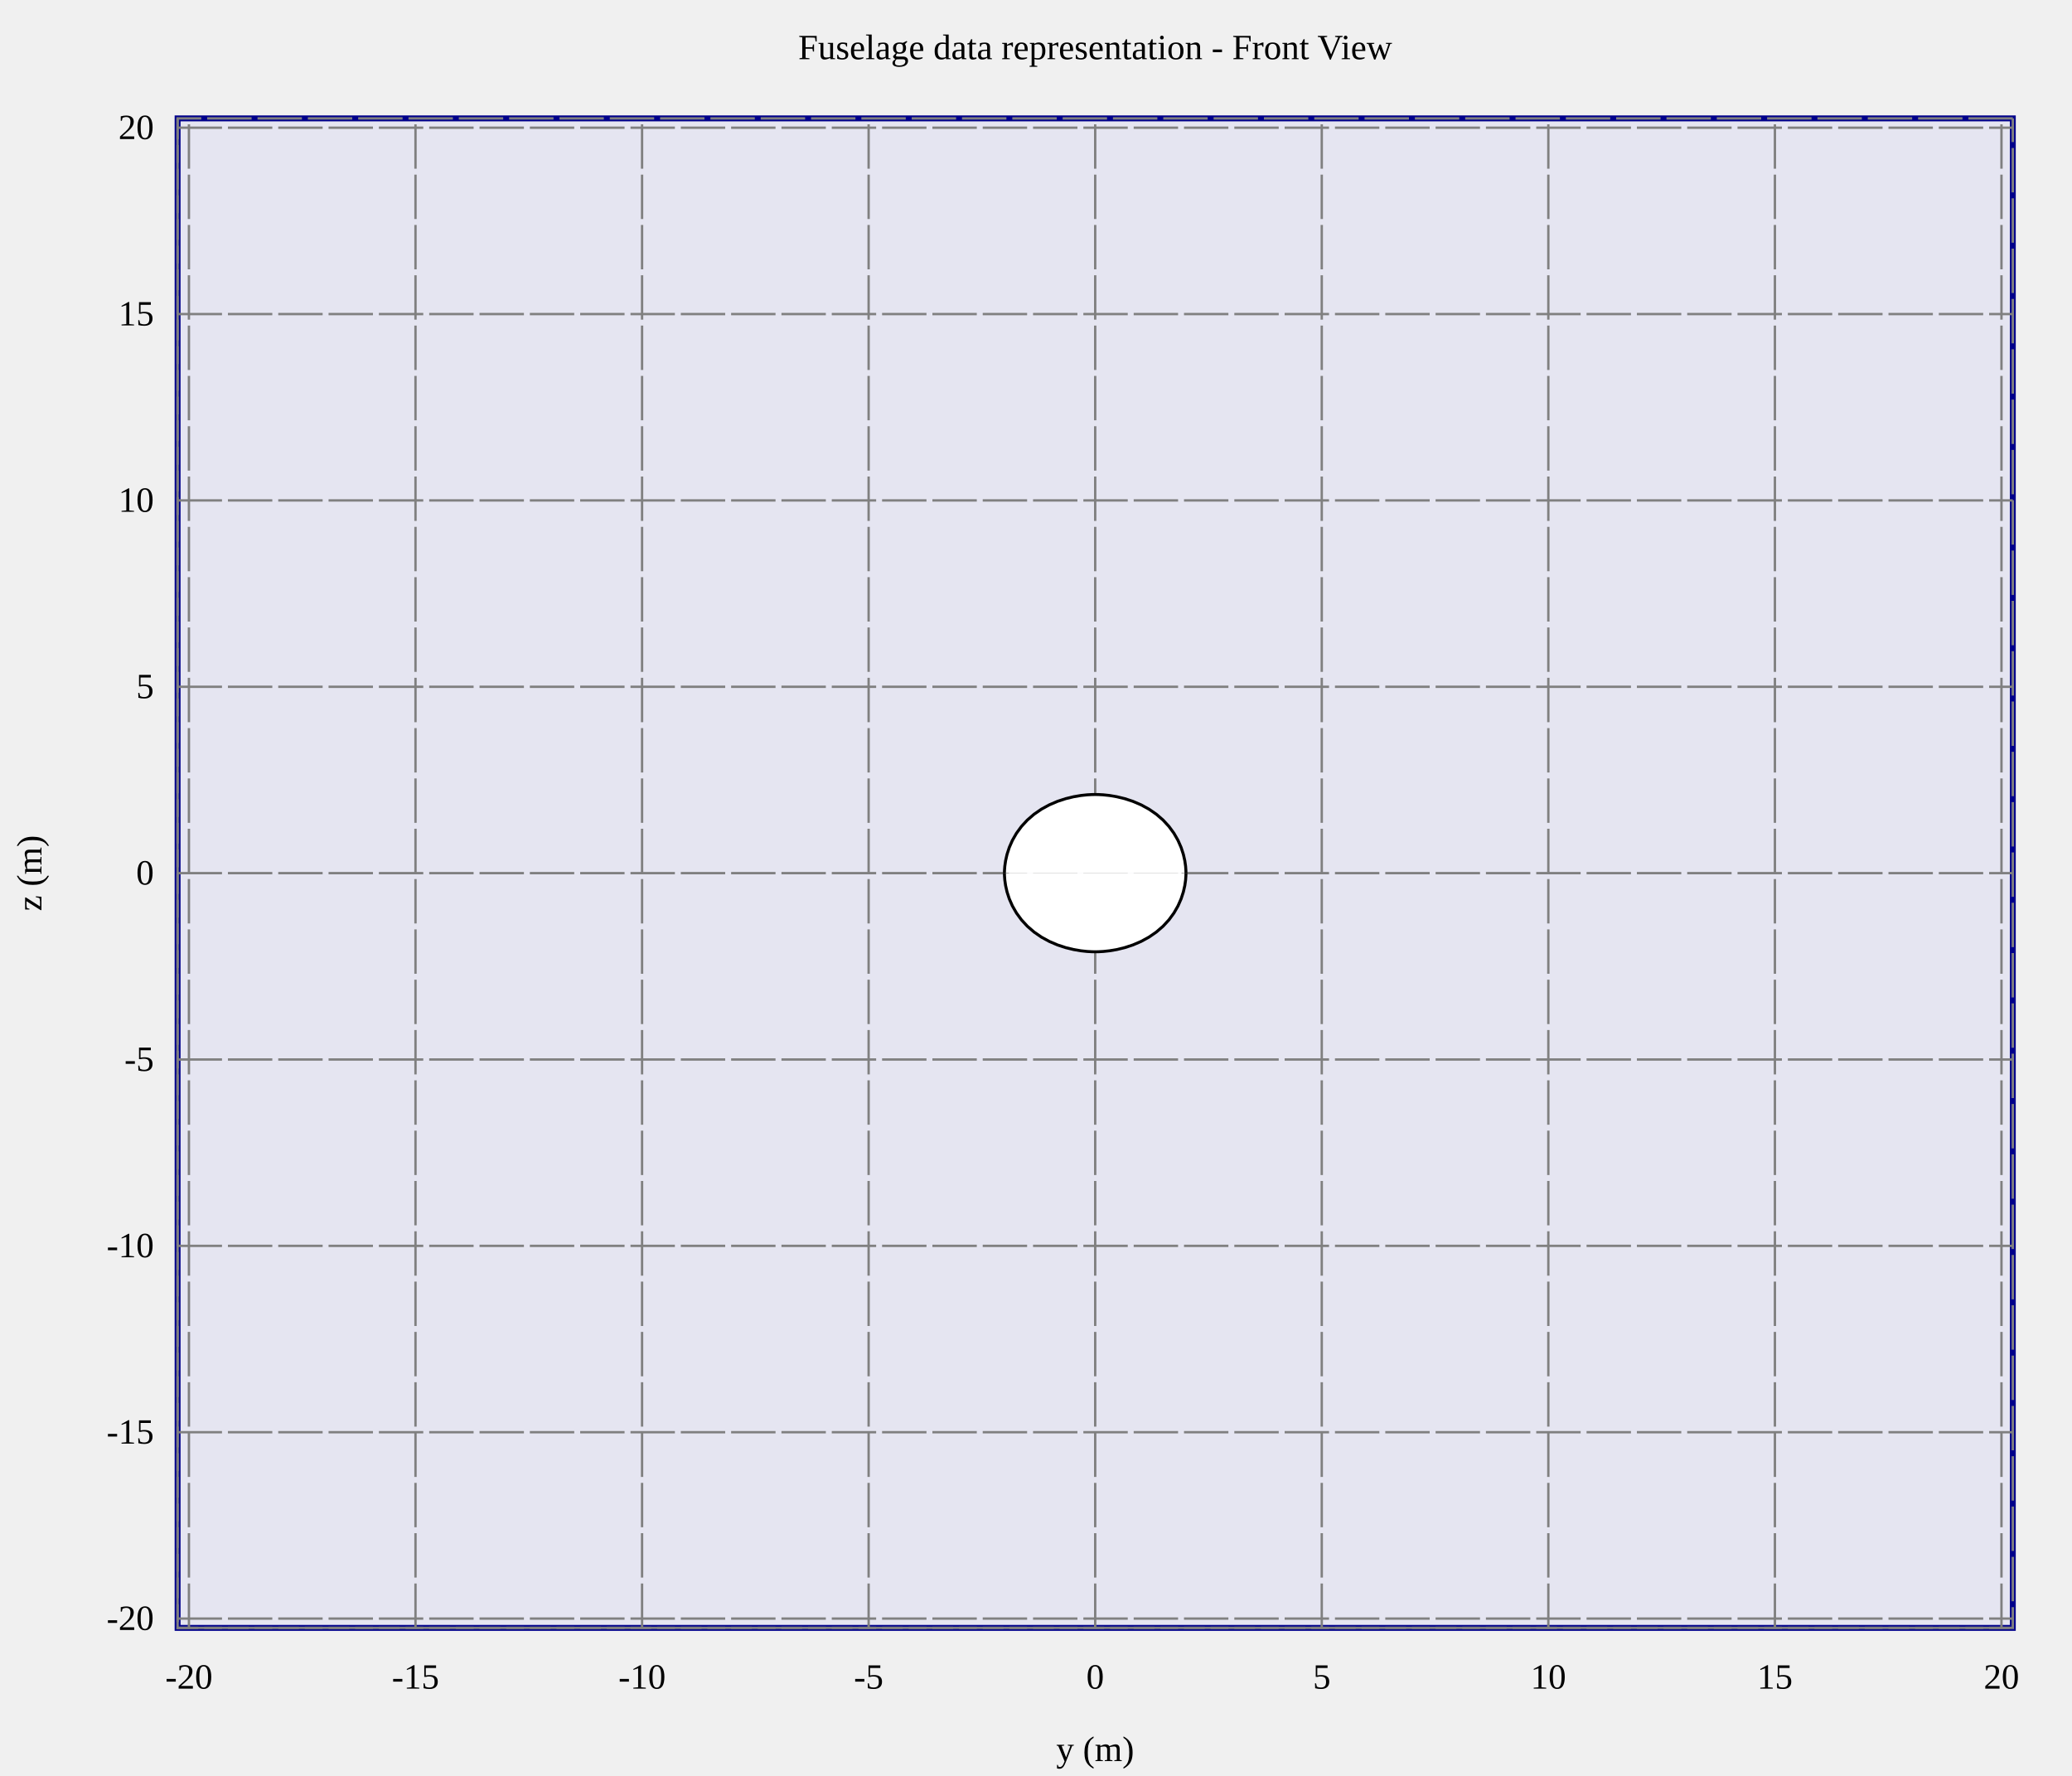
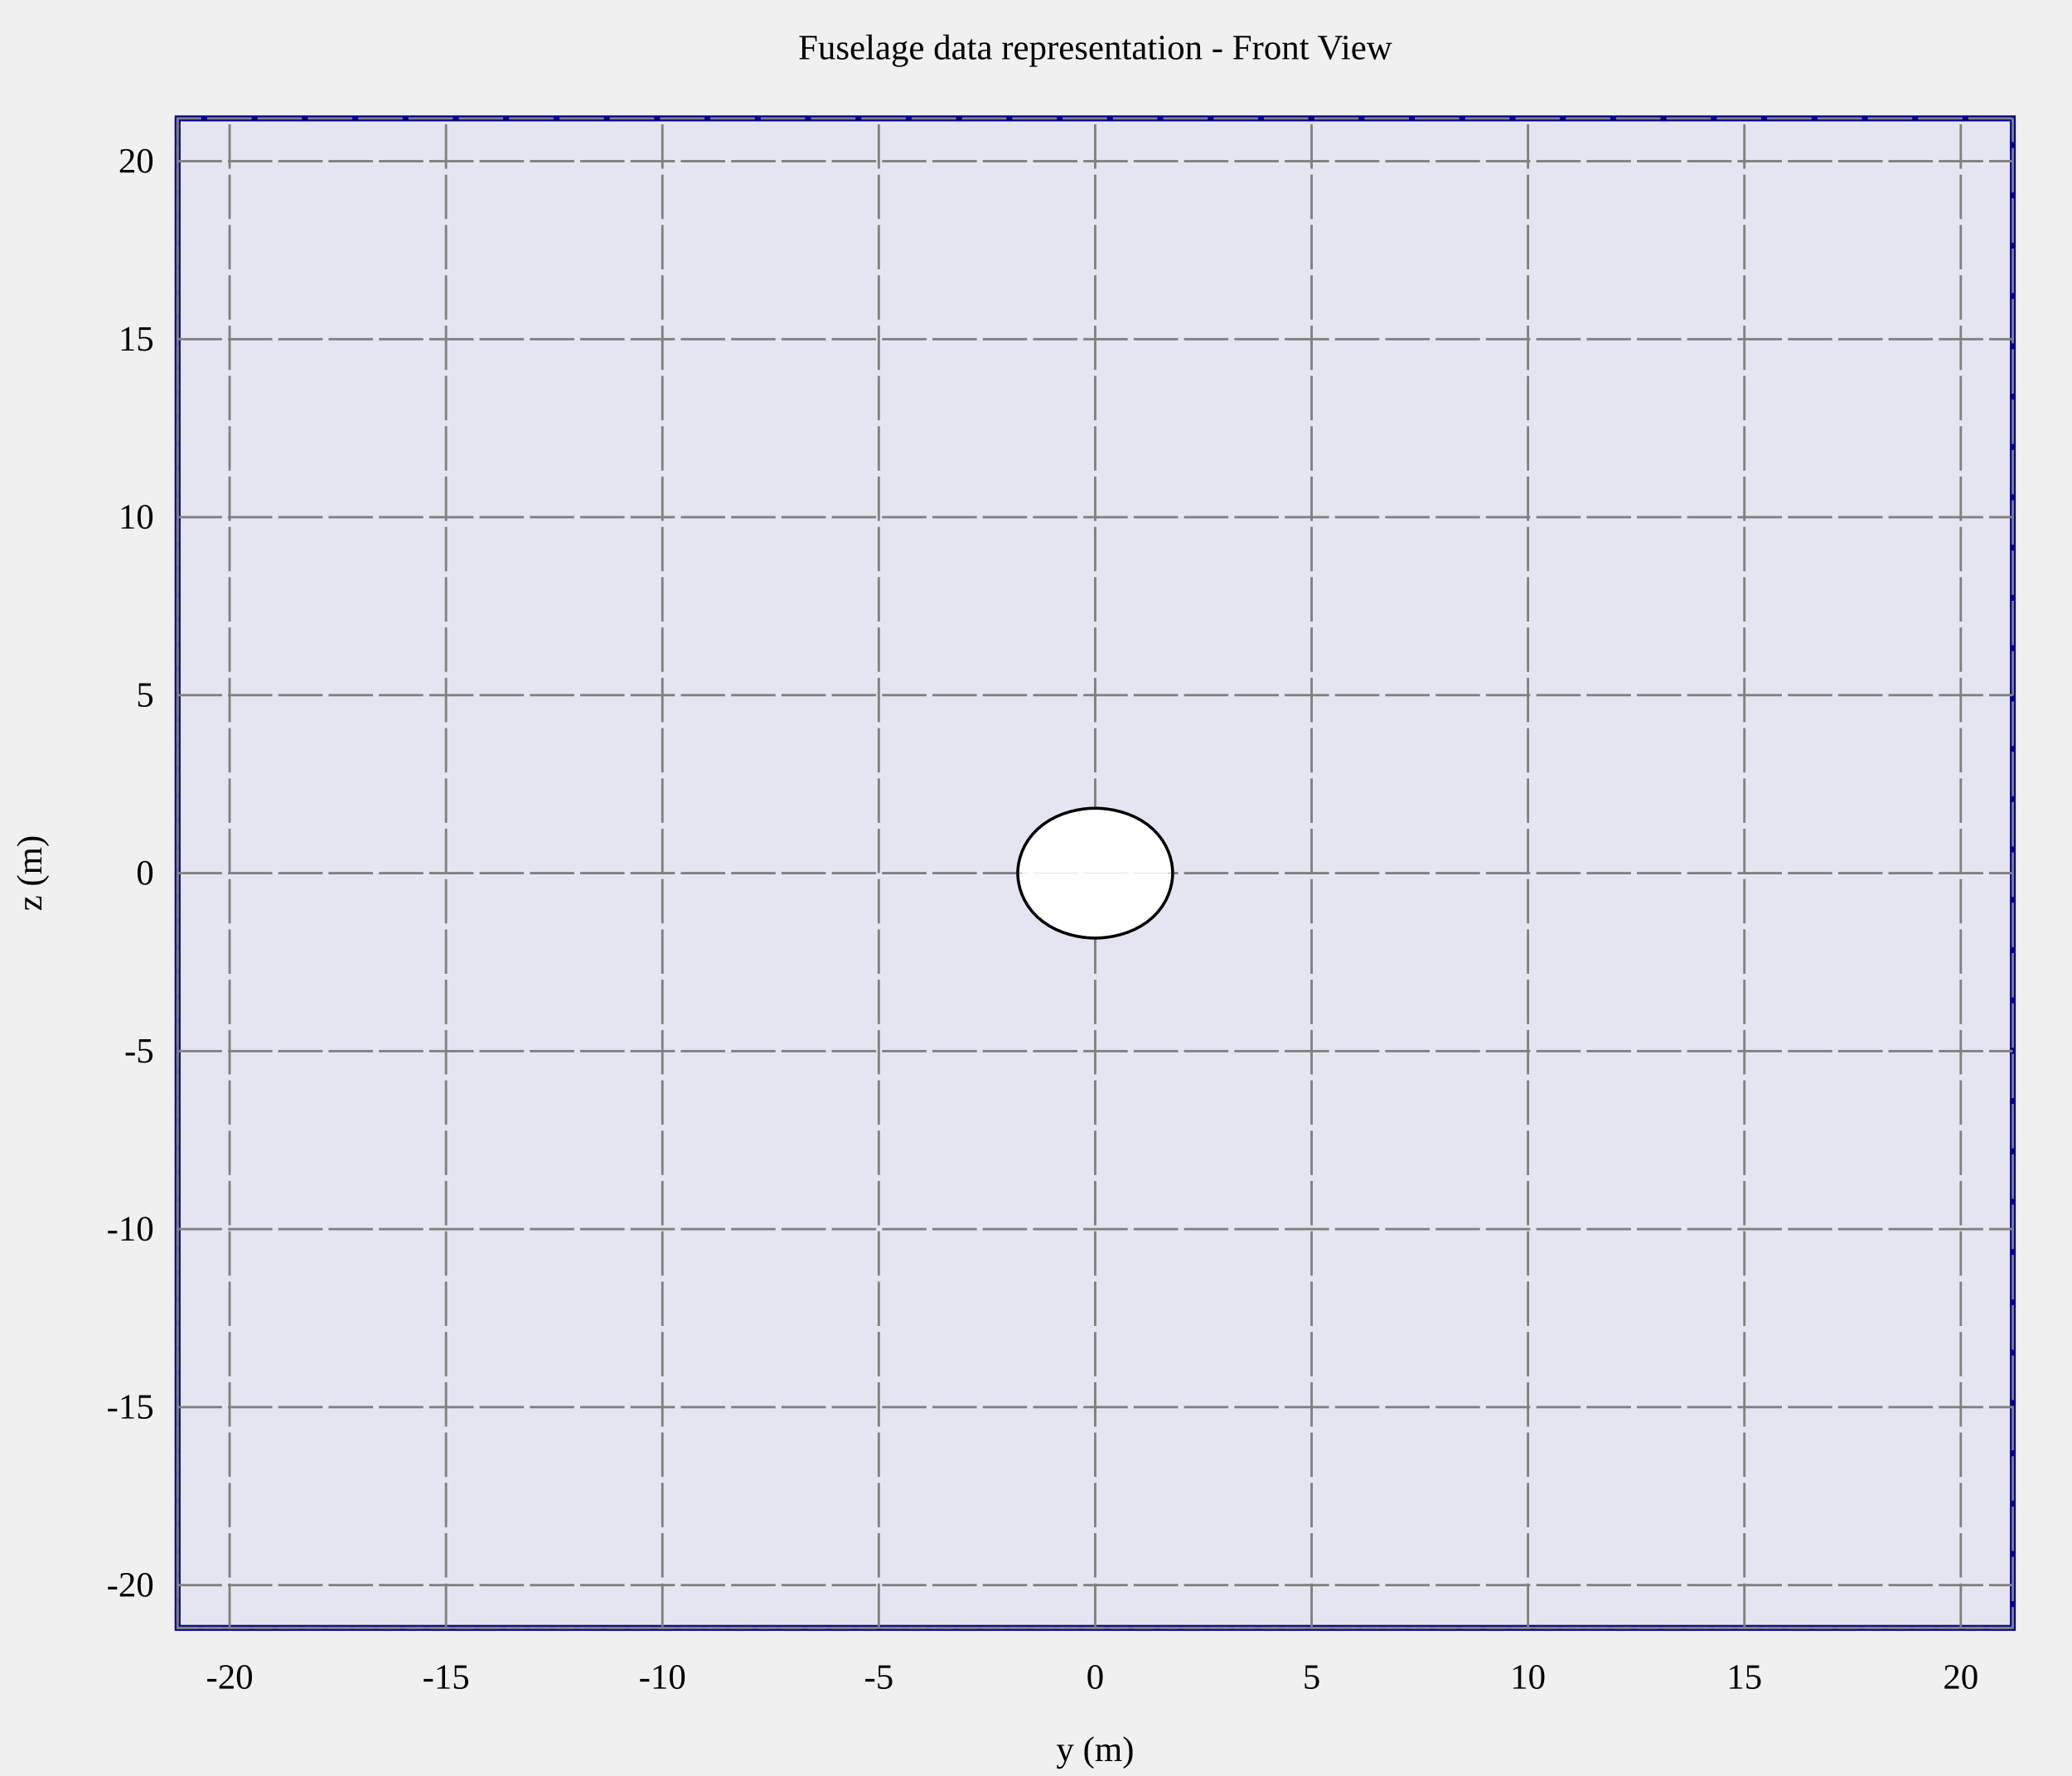
<svg xmlns="http://www.w3.org/2000/svg" id="svg" class="svg" width="700" height="600">
  <g id="page" width="700" height="600">
    <g id="graph" transform="translate(60,40)">
      <rect width="620" height="510" fill="blue" opacity="0.05" />
      <rect width="620" height="510" fill="none" opacity="1.0" style="stroke: darkblue; stroke-width: 2px;" />
      <g id="xAxis" class="axis" transform="translate(0,510)">
-         <g class="tick" transform="translate(3.826312,0)" style="opacity: 1;">
+         <g class="tick" transform="translate(17.57392,0)" style="opacity: 1;">
          <line y2="-510" x2="0" style="fill: none; stroke: rgb(128, 128, 128); stroke-width: 0.8px; stroke-dasharray: 15px, 2px; font-style: normal; font-variant-caps: normal; font-weight: normal; font-size: 10px; line-height: normal; font-family: sans-serif; shape-rendering: geometricprecision;" />
          <text dy=".71em" y="12" x="0" style="text-anchor: middle;">-20</text>
        </g>
-         <g class="tick" transform="translate(80.36973,0)" style="opacity: 1;">
+         <g class="tick" transform="translate(90.68044,0)" style="opacity: 1;">
          <line y2="-510" x2="0" style="fill: none; stroke: rgb(128, 128, 128); stroke-width: 0.8px; stroke-dasharray: 15px, 2px; font-style: normal; font-variant-caps: normal; font-weight: normal; font-size: 10px; line-height: normal; font-family: sans-serif; shape-rendering: geometricprecision;" />
          <text dy=".71em" y="12" x="0" style="text-anchor: middle;">-15</text>
        </g>
-         <g class="tick" transform="translate(156.9132,0)" style="opacity: 1;">
+         <g class="tick" transform="translate(163.787,0)" style="opacity: 1;">
          <line y2="-510" x2="0" style="fill: none; stroke: rgb(128, 128, 128); stroke-width: 0.8px; stroke-dasharray: 15px, 2px; font-style: normal; font-variant-caps: normal; font-weight: normal; font-size: 10px; line-height: normal; font-family: sans-serif; shape-rendering: geometricprecision;" />
          <text dy=".71em" y="12" x="0" style="text-anchor: middle;">-10</text>
        </g>
-         <g class="tick" transform="translate(233.4566,0)" style="opacity: 1;">
+         <g class="tick" transform="translate(236.8935,0)" style="opacity: 1;">
          <line y2="-510" x2="0" style="fill: none; stroke: rgb(128, 128, 128); stroke-width: 0.8px; stroke-dasharray: 15px, 2px; font-style: normal; font-variant-caps: normal; font-weight: normal; font-size: 10px; line-height: normal; font-family: sans-serif; shape-rendering: geometricprecision;" />
          <text dy=".71em" y="12" x="0" style="text-anchor: middle;">-5</text>
        </g>
        <g class="tick" transform="translate(310,0)" style="opacity: 1;">
          <line y2="-510" x2="0" style="fill: none; stroke: rgb(128, 128, 128); stroke-width: 0.8px; stroke-dasharray: 15px, 2px; font-style: normal; font-variant-caps: normal; font-weight: normal; font-size: 10px; line-height: normal; font-family: sans-serif; shape-rendering: geometricprecision;" />
          <text dy=".71em" y="12" x="0" style="text-anchor: middle;">0</text>
        </g>
-         <g class="tick" transform="translate(386.5434,0)" style="opacity: 1;">
+         <g class="tick" transform="translate(383.1065,0)" style="opacity: 1;">
          <line y2="-510" x2="0" style="fill: none; stroke: rgb(128, 128, 128); stroke-width: 0.8px; stroke-dasharray: 15px, 2px; font-style: normal; font-variant-caps: normal; font-weight: normal; font-size: 10px; line-height: normal; font-family: sans-serif; shape-rendering: geometricprecision;" />
          <text dy=".71em" y="12" x="0" style="text-anchor: middle;">5</text>
        </g>
-         <g class="tick" transform="translate(463.0868,0)" style="opacity: 1;">
+         <g class="tick" transform="translate(456.213,0)" style="opacity: 1;">
          <line y2="-510" x2="0" style="fill: none; stroke: rgb(128, 128, 128); stroke-width: 0.8px; stroke-dasharray: 15px, 2px; font-style: normal; font-variant-caps: normal; font-weight: normal; font-size: 10px; line-height: normal; font-family: sans-serif; shape-rendering: geometricprecision;" />
          <text dy=".71em" y="12" x="0" style="text-anchor: middle;">10</text>
        </g>
-         <g class="tick" transform="translate(539.6303,0)" style="opacity: 1;">
+         <g class="tick" transform="translate(529.3196,0)" style="opacity: 1;">
          <line y2="-510" x2="0" style="fill: none; stroke: rgb(128, 128, 128); stroke-width: 0.8px; stroke-dasharray: 15px, 2px; font-style: normal; font-variant-caps: normal; font-weight: normal; font-size: 10px; line-height: normal; font-family: sans-serif; shape-rendering: geometricprecision;" />
          <text dy=".71em" y="12" x="0" style="text-anchor: middle;">15</text>
        </g>
-         <g class="tick" transform="translate(616.1737,0)" style="opacity: 1;">
+         <g class="tick" transform="translate(602.4261,0)" style="opacity: 1;">
          <line y2="-510" x2="0" style="fill: none; stroke: rgb(128, 128, 128); stroke-width: 0.8px; stroke-dasharray: 15px, 2px; font-style: normal; font-variant-caps: normal; font-weight: normal; font-size: 10px; line-height: normal; font-family: sans-serif; shape-rendering: geometricprecision;" />
          <text dy=".71em" y="12" x="0" style="text-anchor: middle;">20</text>
        </g>
        <path class="domain" d="M0,-510V0H620V-510" style="fill: none; stroke: rgb(128, 128, 128); stroke-width: 0.8px; stroke-dasharray: 15px, 2px; font-style: normal; font-variant-caps: normal; font-weight: normal; font-size: 10px; line-height: normal; font-family: sans-serif; shape-rendering: geometricprecision;" />
      </g>
      <g id="yAxis" class="axis">
-         <g class="tick" transform="translate(0,506.8525)" style="opacity: 1;">
+         <g class="tick" transform="translate(0,495.544)" style="opacity: 1;">
          <line x2="620" y2="0" style="fill: none; stroke: rgb(128, 128, 128); stroke-dasharray: 15px, 2px; stroke-width: 0.8px; shape-rendering: geometricprecision;" />
          <text dy=".32em" x="-8" y="0" style="text-anchor: end;">-20</text>
        </g>
-         <g class="tick" transform="translate(0,443.8894)" style="opacity: 1;">
+         <g class="tick" transform="translate(0,435.408)" style="opacity: 1;">
          <line x2="620" y2="0" style="fill: none; stroke: rgb(128, 128, 128); stroke-dasharray: 15px, 2px; stroke-width: 0.8px; shape-rendering: geometricprecision;" />
          <text dy=".32em" x="-8" y="0" style="text-anchor: end;">-15</text>
        </g>
-         <g class="tick" transform="translate(0,380.9263)" style="opacity: 1;">
+         <g class="tick" transform="translate(0,375.272)" style="opacity: 1;">
          <line x2="620" y2="0" style="fill: none; stroke: rgb(128, 128, 128); stroke-dasharray: 15px, 2px; stroke-width: 0.8px; shape-rendering: geometricprecision;" />
          <text dy=".32em" x="-8" y="0" style="text-anchor: end;">-10</text>
        </g>
-         <g class="tick" transform="translate(0,317.9631)" style="opacity: 1;">
+         <g class="tick" transform="translate(0,315.136)" style="opacity: 1;">
          <line x2="620" y2="0" style="fill: none; stroke: rgb(128, 128, 128); stroke-dasharray: 15px, 2px; stroke-width: 0.8px; shape-rendering: geometricprecision;" />
          <text dy=".32em" x="-8" y="0" style="text-anchor: end;">-5</text>
        </g>
        <g class="tick" transform="translate(0,255)" style="opacity: 1;">
          <line x2="620" y2="0" style="fill: none; stroke: rgb(128, 128, 128); stroke-dasharray: 15px, 2px; stroke-width: 0.8px; shape-rendering: geometricprecision;" />
          <text dy=".32em" x="-8" y="0" style="text-anchor: end;">0</text>
        </g>
-         <g class="tick" transform="translate(0,192.0369)" style="opacity: 1;">
+         <g class="tick" transform="translate(0,194.864)" style="opacity: 1;">
          <line x2="620" y2="0" style="fill: none; stroke: rgb(128, 128, 128); stroke-dasharray: 15px, 2px; stroke-width: 0.8px; shape-rendering: geometricprecision;" />
          <text dy=".32em" x="-8" y="0" style="text-anchor: end;">5</text>
        </g>
-         <g class="tick" transform="translate(0,129.0737)" style="opacity: 1;">
+         <g class="tick" transform="translate(0,134.728)" style="opacity: 1;">
          <line x2="620" y2="0" style="fill: none; stroke: rgb(128, 128, 128); stroke-dasharray: 15px, 2px; stroke-width: 0.8px; shape-rendering: geometricprecision;" />
          <text dy=".32em" x="-8" y="0" style="text-anchor: end;">10</text>
        </g>
-         <g class="tick" transform="translate(0,66.11059)" style="opacity: 1;">
+         <g class="tick" transform="translate(0,74.59197)" style="opacity: 1;">
          <line x2="620" y2="0" style="fill: none; stroke: rgb(128, 128, 128); stroke-dasharray: 15px, 2px; stroke-width: 0.8px; shape-rendering: geometricprecision;" />
          <text dy=".32em" x="-8" y="0" style="text-anchor: end;">15</text>
        </g>
-         <g class="tick" transform="translate(0,3.14745)" style="opacity: 1;">
+         <g class="tick" transform="translate(0,14.45596)" style="opacity: 1;">
          <line x2="620" y2="0" style="fill: none; stroke: rgb(128, 128, 128); stroke-dasharray: 15px, 2px; stroke-width: 0.8px; shape-rendering: geometricprecision;" />
          <text dy=".32em" x="-8" y="0" style="text-anchor: end;">20</text>
        </g>
        <path class="domain" d="M620,0H0V510H620" style="fill: none; stroke: rgb(128, 128, 128); stroke-dasharray: 15px, 2px; stroke-width: 0.8px; shape-rendering: geometricprecision;" />
      </g>
      <g id="xy" class="xy">
-         <path id="line" d="M279.842,255L279.857,254.13L279.959,252.714L280.221,250.89L280.701,248.78L281.444,246.497L282.481,244.138L283.827,241.791L285.482,239.529L287.433,237.414L289.654,235.495L292.101,233.808L294.718,232.377L297.433,231.214L300.162,230.318L302.804,229.676L305.245,229.261L307.356,229.034L308.993,228.946L310,228.933L310,228.933L311.007,228.946L312.644,229.034L314.755,229.261L317.196,229.676L319.838,230.318L322.567,231.214L325.282,232.377L327.899,233.808L330.346,235.495L332.567,237.414L334.518,239.529L336.173,241.791L337.519,244.138L338.556,246.497L339.299,248.78L339.779,250.89L340.041,252.714L340.143,254.13L340.158,255" class="line" style="fill:none; stroke:black; stroke-width:2" />
-         <path id="area" d="M279.842,255L279.857,254.13L279.959,252.714L280.221,250.89L280.701,248.78L281.444,246.497L282.481,244.138L283.827,241.791L285.482,239.529L287.433,237.414L289.654,235.495L292.101,233.808L294.718,232.377L297.433,231.214L300.162,230.318L302.804,229.676L305.245,229.261L307.356,229.034L308.993,228.946L310,228.933L310,228.933L311.007,228.946L312.644,229.034L314.755,229.261L317.196,229.676L319.838,230.318L322.567,231.214L325.282,232.377L327.899,233.808L330.346,235.495L332.567,237.414L334.518,239.529L336.173,241.791L337.519,244.138L338.556,246.497L339.299,248.78L339.779,250.89L340.041,252.714L340.143,254.13L340.158,255L340.158,255L340.143,255L340.041,255L339.779,255L339.299,255L338.556,255L337.519,255L336.173,255L334.518,255L332.567,255L330.346,255L327.899,255L325.282,255L322.567,255L319.838,255L317.196,255L314.755,255L312.644,255L311.007,255L310,255L310,255L308.993,255L307.356,255L305.245,255L302.804,255L300.162,255L297.433,255L294.718,255L292.101,255L289.654,255L287.433,255L285.482,255L283.827,255L282.481,255L281.444,255L280.701,255L280.221,255L279.959,255L279.857,255L279.842,255Z" class="area" style="fill:white;" opacity="1" />
+         <path id="line" d="M284.34,255L284.353,254.285L284.439,253.121L284.662,251.621L285.071,249.886L285.703,248.008L286.585,246.069L287.73,244.139L289.138,242.28L290.799,240.541L292.688,238.963L294.77,237.576L296.997,236.399L299.307,235.443L301.629,234.706L303.877,234.178L305.954,233.837L307.75,233.651L309.144,233.578L310,233.568L310,233.568L310.856,233.578L312.25,233.651L314.046,233.837L316.123,234.178L318.371,234.706L320.693,235.443L323.003,236.399L325.23,237.576L327.312,238.963L329.201,240.541L330.862,242.28L332.27,244.139L333.415,246.069L334.297,248.008L334.929,249.886L335.338,251.621L335.561,253.121L335.647,254.285L335.66,255" class="line" style="fill:none; stroke:black; stroke-width:2" />
+         <path id="area" d="M284.34,255L284.353,254.285L284.439,253.121L284.662,251.621L285.071,249.886L285.703,248.008L286.585,246.069L287.73,244.139L289.138,242.28L290.799,240.541L292.688,238.963L294.77,237.576L296.997,236.399L299.307,235.443L301.629,234.706L303.877,234.178L305.954,233.837L307.75,233.651L309.144,233.578L310,233.568L310,233.568L310.856,233.578L312.25,233.651L314.046,233.837L316.123,234.178L318.371,234.706L320.693,235.443L323.003,236.399L325.23,237.576L327.312,238.963L329.201,240.541L330.862,242.28L332.27,244.139L333.415,246.069L334.297,248.008L334.929,249.886L335.338,251.621L335.561,253.121L335.647,254.285L335.66,255L335.66,255L335.647,255L335.561,255L335.338,255L334.929,255L334.297,255L333.415,255L332.27,255L330.862,255L329.201,255L327.312,255L325.23,255L323.003,255L320.693,255L318.371,255L316.123,255L314.046,255L312.25,255L310.856,255L310,255L310,255L309.144,255L307.75,255L305.954,255L303.877,255L301.629,255L299.307,255L296.997,255L294.77,255L292.688,255L290.799,255L289.138,255L287.73,255L286.585,255L285.703,255L285.071,255L284.662,255L284.439,255L284.353,255L284.34,255Z" class="area" style="fill:white;" opacity="1" />
      </g>
      <g id="xy" class="xy">
-         <path id="line" d="M340.158,255L340.143,255.87L340.041,257.286L339.779,259.11L339.299,261.22L338.556,263.503L337.519,265.862L336.173,268.209L334.518,270.471L332.567,272.586L330.346,274.505L327.899,276.192L325.282,277.623L322.567,278.786L319.838,279.682L317.196,280.324L314.755,280.739L312.644,280.966L311.007,281.054L310,281.067L310,281.067L308.993,281.054L307.356,280.966L305.245,280.739L302.804,280.324L300.162,279.682L297.433,278.786L294.718,277.623L292.101,276.192L289.654,274.505L287.433,272.586L285.482,270.471L283.827,268.209L282.481,265.862L281.444,263.503L280.701,261.22L280.221,259.11L279.959,257.286L279.857,255.87L279.842,255" class="line" style="fill:none; stroke:black; stroke-width:2" />
-         <path id="area" d="M340.158,255L340.143,255.87L340.041,257.286L339.779,259.11L339.299,261.22L338.556,263.503L337.519,265.862L336.173,268.209L334.518,270.471L332.567,272.586L330.346,274.505L327.899,276.192L325.282,277.623L322.567,278.786L319.838,279.682L317.196,280.324L314.755,280.739L312.644,280.966L311.007,281.054L310,281.067L310,281.067L308.993,281.054L307.356,280.966L305.245,280.739L302.804,280.324L300.162,279.682L297.433,278.786L294.718,277.623L292.101,276.192L289.654,274.505L287.433,272.586L285.482,270.471L283.827,268.209L282.481,265.862L281.444,263.503L280.701,261.22L280.221,259.11L279.959,257.286L279.857,255.87L279.842,255L279.842,255L279.857,255L279.959,255L280.221,255L280.701,255L281.444,255L282.481,255L283.827,255L285.482,255L287.433,255L289.654,255L292.101,255L294.718,255L297.433,255L300.162,255L302.804,255L305.245,255L307.356,255L308.993,255L310,255L310,255L311.007,255L312.644,255L314.755,255L317.196,255L319.838,255L322.567,255L325.282,255L327.899,255L330.346,255L332.567,255L334.518,255L336.173,255L337.519,255L338.556,255L339.299,255L339.779,255L340.041,255L340.143,255L340.158,255Z" class="area" style="fill:white;" opacity="1" />
+         <path id="line" d="M335.66,255L335.647,255.715L335.561,256.879L335.338,258.379L334.929,260.114L334.297,261.992L333.415,263.931L332.27,265.861L330.862,267.72L329.201,269.459L327.312,271.037L325.23,272.424L323.003,273.601L320.693,274.557L318.371,275.294L316.123,275.822L314.046,276.163L312.25,276.349L310.856,276.422L310,276.432L310,276.432L309.144,276.422L307.75,276.349L305.954,276.163L303.877,275.822L301.629,275.294L299.307,274.557L296.997,273.601L294.77,272.424L292.688,271.037L290.799,269.459L289.138,267.72L287.73,265.861L286.585,263.931L285.703,261.992L285.071,260.114L284.662,258.379L284.439,256.879L284.353,255.715L284.34,255" class="line" style="fill:none; stroke:black; stroke-width:2" />
+         <path id="area" d="M335.66,255L335.647,255.715L335.561,256.879L335.338,258.379L334.929,260.114L334.297,261.992L333.415,263.931L332.27,265.861L330.862,267.72L329.201,269.459L327.312,271.037L325.23,272.424L323.003,273.601L320.693,274.557L318.371,275.294L316.123,275.822L314.046,276.163L312.25,276.349L310.856,276.422L310,276.432L310,276.432L309.144,276.422L307.75,276.349L305.954,276.163L303.877,275.822L301.629,275.294L299.307,274.557L296.997,273.601L294.77,272.424L292.688,271.037L290.799,269.459L289.138,267.72L287.73,265.861L286.585,263.931L285.703,261.992L285.071,260.114L284.662,258.379L284.439,256.879L284.353,255.715L284.34,255L284.34,255L284.353,255L284.439,255L284.662,255L285.071,255L285.703,255L286.585,255L287.73,255L289.138,255L290.799,255L292.688,255L294.77,255L296.997,255L299.307,255L301.629,255L303.877,255L305.954,255L307.75,255L309.144,255L310,255L310,255L310.856,255L312.25,255L314.046,255L316.123,255L318.371,255L320.693,255L323.003,255L325.23,255L327.312,255L329.201,255L330.862,255L332.27,255L333.415,255L334.297,255L334.929,255L335.338,255L335.561,255L335.647,255L335.66,255Z" class="area" style="fill:white;" opacity="1" />
      </g>
    </g>
  </g>
  <text class="x label" text-anchor="middle" x="370" y="595">y (m)</text>
  <text class="y label" text-anchor="middle" x="-295" y="5" dy=".75em" transform="rotate(-90)">z (m)</text>
  <text class="title" text-anchor="middle" x="370" y="20">Fuselage data representation - Front View</text>
</svg>
